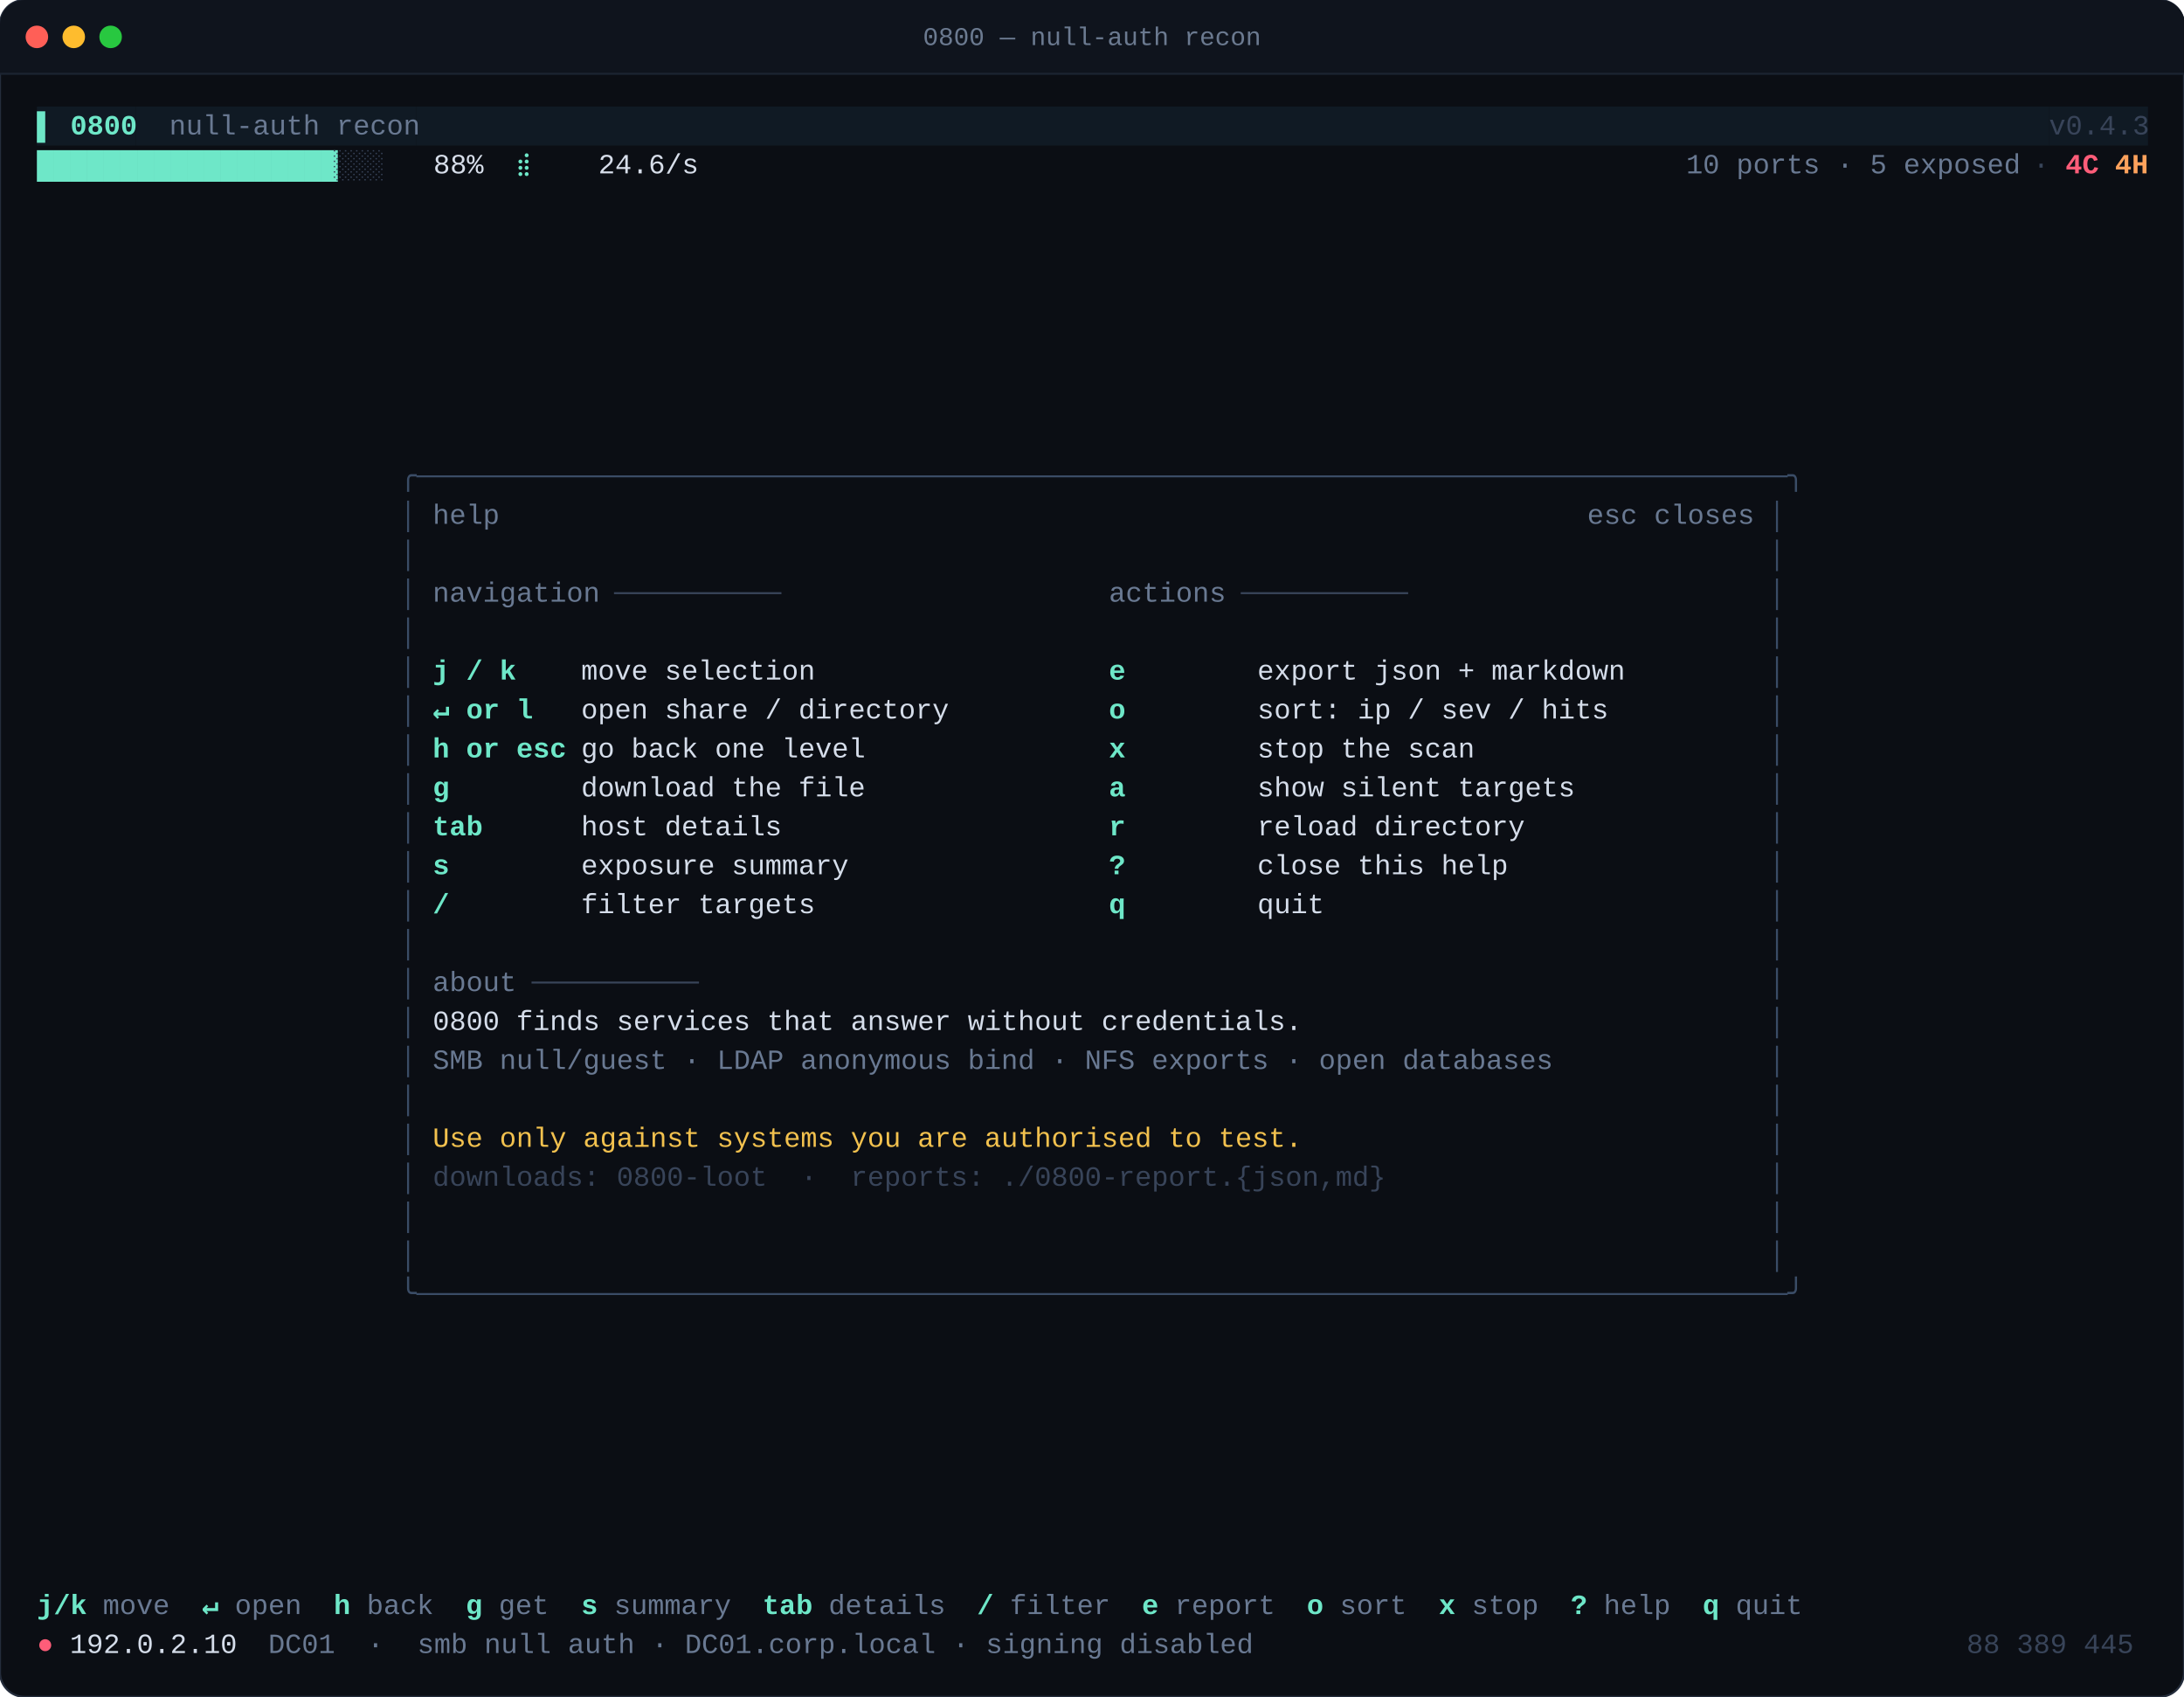
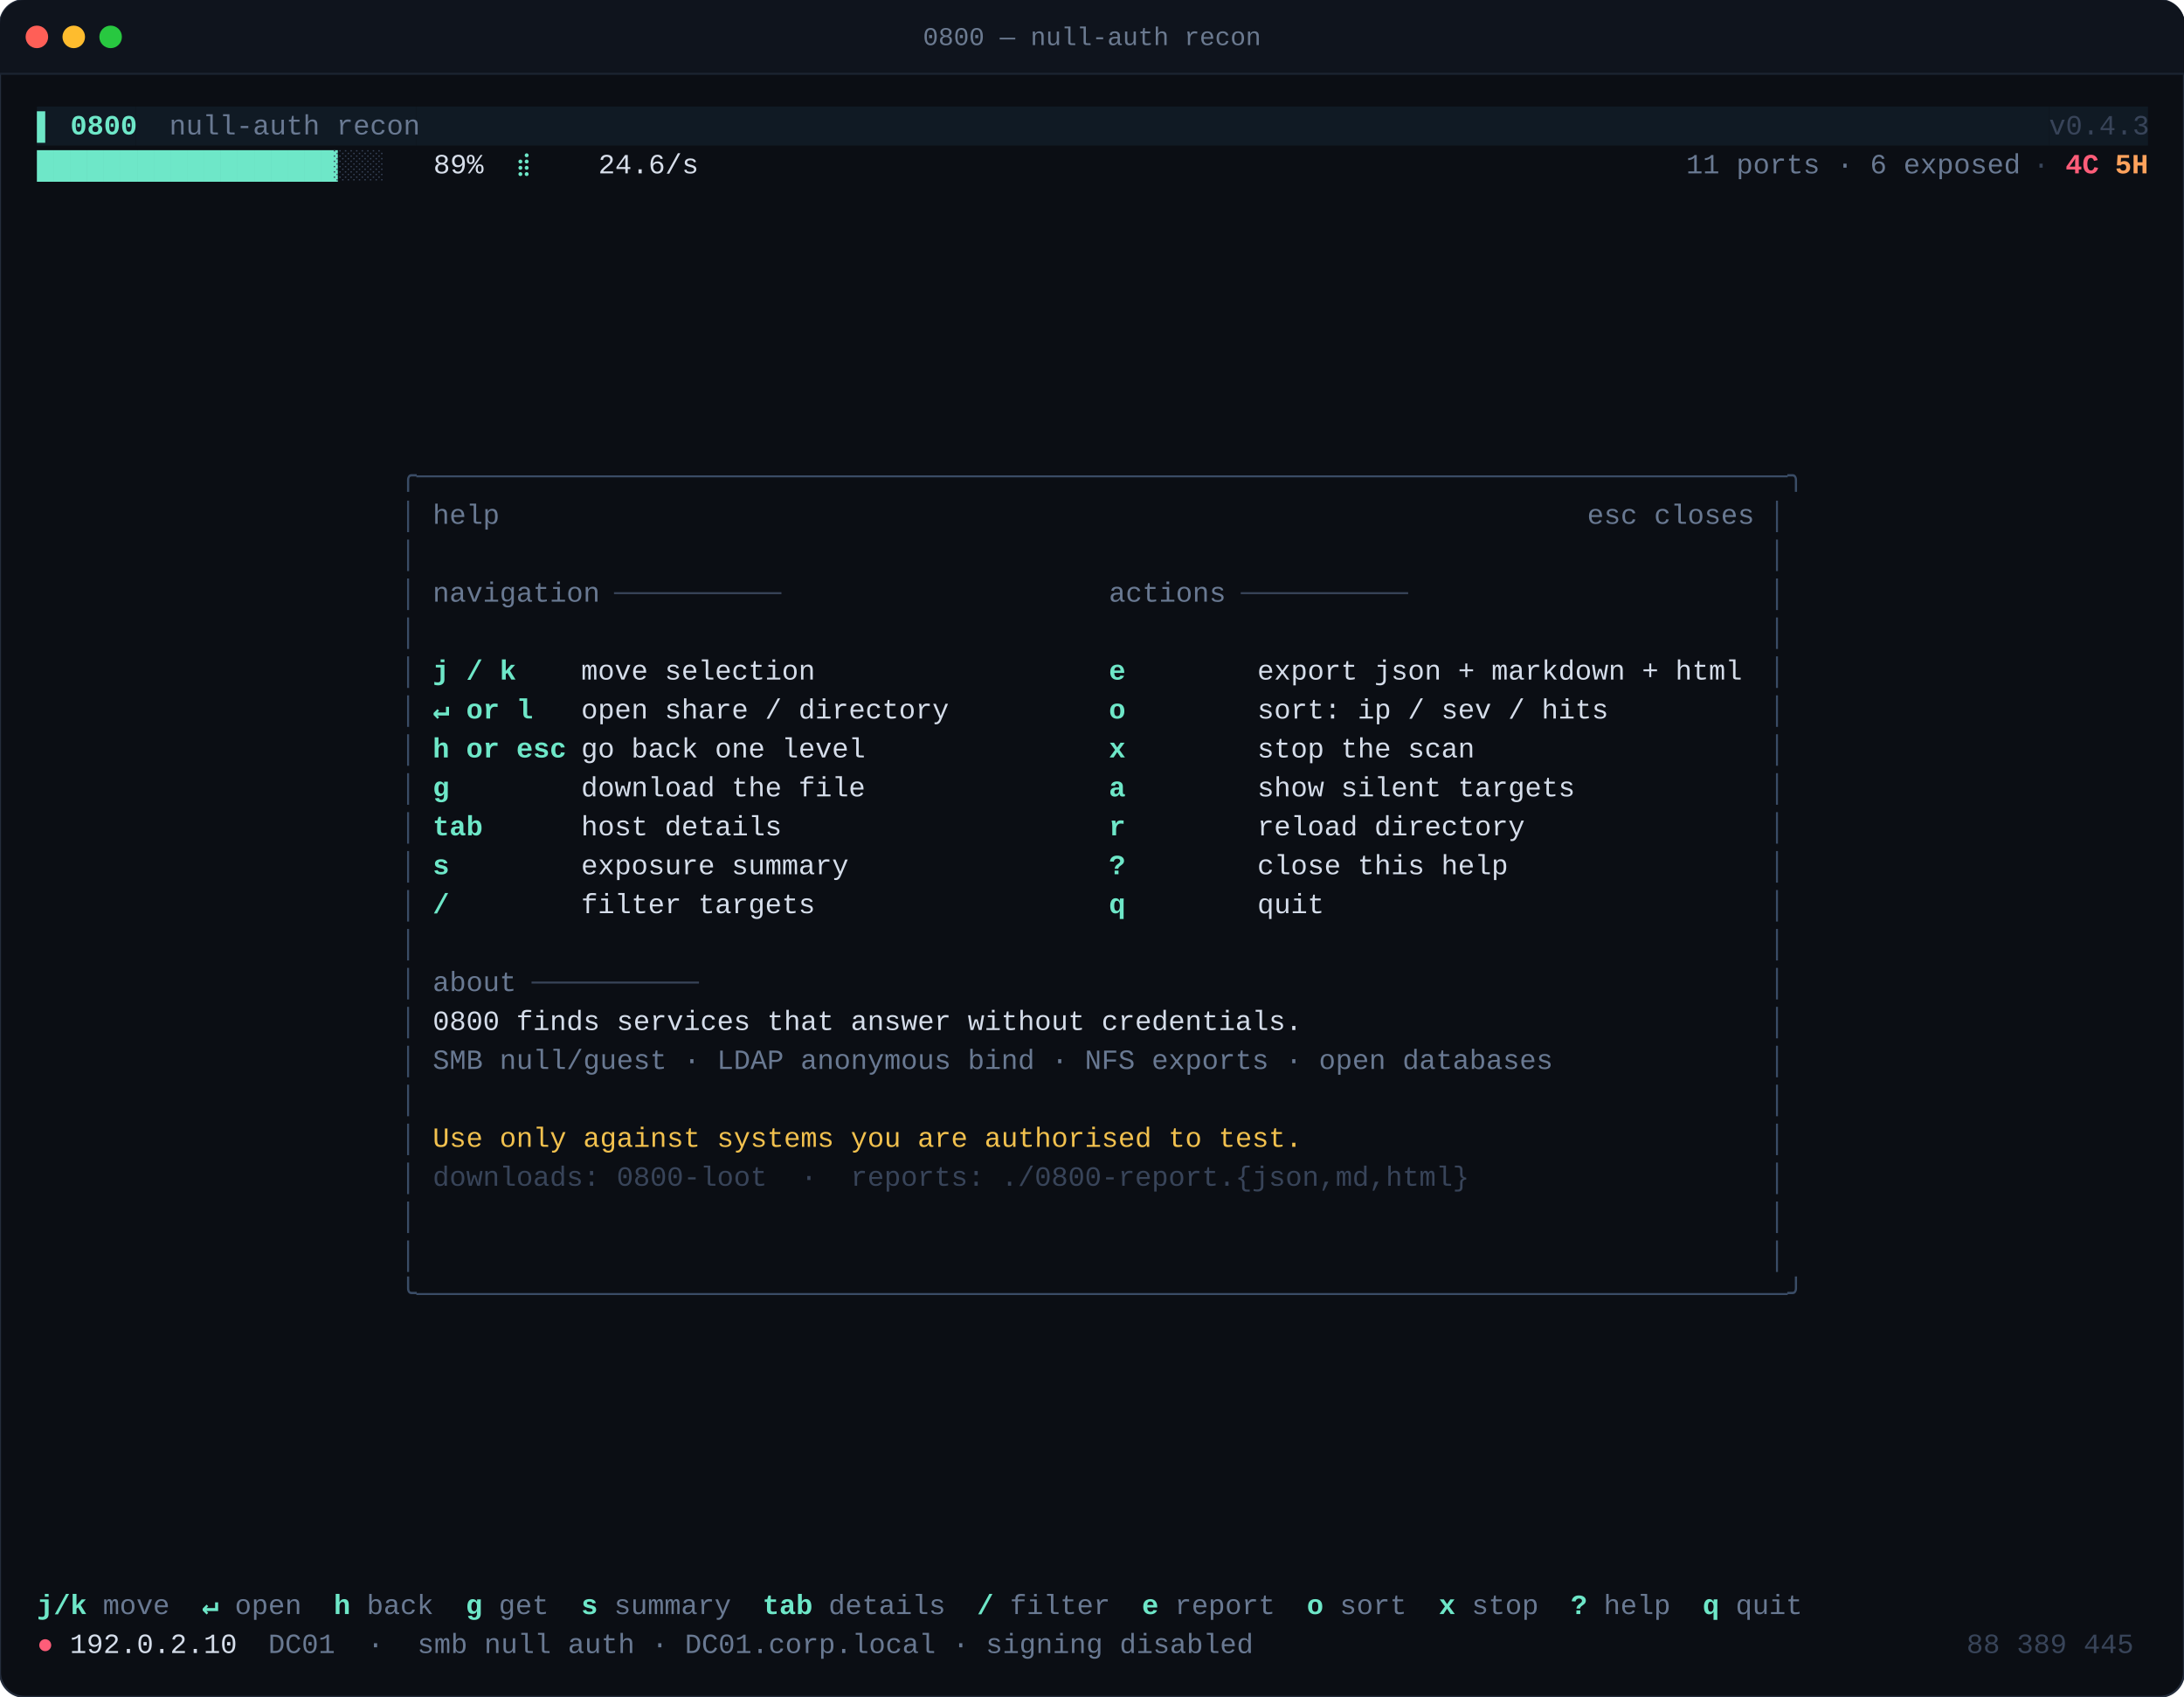
<svg xmlns="http://www.w3.org/2000/svg" width="1066" height="828" viewBox="0 0 1066 828" font-family="'JetBrains Mono','SFMono-Regular',Menlo,Consolas,'Liberation Mono',monospace">
  <defs>
    <clipPath id="c">
      <rect x="0" y="0" width="1066.40" height="828.00" rx="12.00" />
    </clipPath>
  </defs>
  <rect width="1066" height="828" rx="12" fill="#0B0E14" />
  <rect width="1066" height="828" rx="12" fill="#0B0E14" stroke="#242C3B" stroke-width="1" />
  <g clip-path="url(#c)">
    <rect x="0" y="0" width="1066" height="36" fill="#0F141D" />
    <line x1="0" y1="36" x2="1066" y2="36" stroke="#1B2330" />
    <circle cx="18" cy="18" r="5.5" fill="#FF5F57" />
    <circle cx="36" cy="18" r="5.5" fill="#FEBC2E" />
    <circle cx="54" cy="18" r="5.5" fill="#28C840" />
    <text x="533" y="22" fill="#6B7A90" font-size="12.5" text-anchor="middle">0800 — null-auth recon</text>
  </g>
  <g clip-path="url(#c)">
    <rect x="18.00" y="52.00" width="48.30" height="19.00" fill="#101a24" />
    <rect x="66.30" y="52.00" width="136.85" height="19.00" fill="#101a24" />
    <rect x="203.15" y="52.00" width="796.95" height="19.00" fill="#101a24" />
    <rect x="1000.10" y="52.00" width="48.30" height="19.00" fill="#101a24" />
    <text font-size="13.6">
      <tspan x="18.00" y="65.60" fill="#6ee7c8" font-weight="700" textLength="48.30" lengthAdjust="spacingAndGlyphs" xml:space="preserve">▌ 0800</tspan>
      <tspan x="66.30" y="65.60" fill="#697992" textLength="136.85" lengthAdjust="spacingAndGlyphs" xml:space="preserve">  null-auth recon</tspan>
      <tspan x="1000.10" y="65.60" fill="#384459" textLength="48.30" lengthAdjust="spacingAndGlyphs" xml:space="preserve">v0.4.3</tspan>
    </text>
    <text font-size="13.6">
      <tspan x="18.00" y="84.60" fill="#6ee7c8" textLength="144.90" lengthAdjust="spacingAndGlyphs" xml:space="preserve">██████████████████</tspan>
      <tspan x="162.90" y="84.60" fill="#384459" textLength="24.15" lengthAdjust="spacingAndGlyphs" xml:space="preserve">░░░</tspan>
-       <tspan x="187.05" y="84.60" fill="#D7DEEA" textLength="64.40" lengthAdjust="spacingAndGlyphs" xml:space="preserve">   88%  </tspan>
+       <tspan x="187.05" y="84.60" fill="#D7DEEA" textLength="64.40" lengthAdjust="spacingAndGlyphs" xml:space="preserve">   89%  </tspan>
      <tspan x="251.45" y="84.60" fill="#6ee7c8" textLength="16.10" lengthAdjust="spacingAndGlyphs" xml:space="preserve">⣾ </tspan>
      <tspan x="267.55" y="84.60" fill="#D7DEEA" textLength="555.45" lengthAdjust="spacingAndGlyphs" xml:space="preserve">   24.6/s                                                            </tspan>
-       <tspan x="823.00" y="84.60" fill="#697992" textLength="161.00" lengthAdjust="spacingAndGlyphs" xml:space="preserve">10 ports · 5 exposed</tspan>
+       <tspan x="823.00" y="84.60" fill="#697992" textLength="161.00" lengthAdjust="spacingAndGlyphs" xml:space="preserve">11 ports · 6 exposed</tspan>
      <tspan x="984.00" y="84.60" fill="#384459" textLength="24.15" lengthAdjust="spacingAndGlyphs" xml:space="preserve"> · </tspan>
      <tspan x="1008.15" y="84.60" fill="#ff5d79" font-weight="700" textLength="16.10" lengthAdjust="spacingAndGlyphs" xml:space="preserve">4C</tspan>
-       <tspan x="1032.30" y="84.60" fill="#ffa25c" font-weight="700" textLength="16.10" lengthAdjust="spacingAndGlyphs" xml:space="preserve">4H</tspan>
+       <tspan x="1032.30" y="84.60" fill="#ffa25c" font-weight="700" textLength="16.10" lengthAdjust="spacingAndGlyphs" xml:space="preserve">5H</tspan>
    </text>
    <text font-size="13.6">
      <tspan x="195.10" y="236.60" fill="#3a4c66" textLength="676.20" lengthAdjust="spacingAndGlyphs" xml:space="preserve">╭──────────────────────────────────────────────────────────────────────────────────╮</tspan>
    </text>
    <text font-size="13.6">
      <tspan x="195.10" y="255.60" fill="#3a4c66" textLength="8.05" lengthAdjust="spacingAndGlyphs" xml:space="preserve">│</tspan>
      <tspan x="211.20" y="255.60" fill="#697992" textLength="32.20" lengthAdjust="spacingAndGlyphs" xml:space="preserve">help</tspan>
      <tspan x="774.70" y="255.60" fill="#697992" textLength="80.50" lengthAdjust="spacingAndGlyphs" xml:space="preserve">esc closes</tspan>
      <tspan x="863.25" y="255.60" fill="#3a4c66" textLength="8.05" lengthAdjust="spacingAndGlyphs" xml:space="preserve">│</tspan>
    </text>
    <text font-size="13.6">
      <tspan x="195.10" y="274.60" fill="#3a4c66" textLength="8.05" lengthAdjust="spacingAndGlyphs" xml:space="preserve">│</tspan>
      <tspan x="863.25" y="274.60" fill="#3a4c66" textLength="8.05" lengthAdjust="spacingAndGlyphs" xml:space="preserve">│</tspan>
    </text>
    <text font-size="13.6">
      <tspan x="195.10" y="293.60" fill="#3a4c66" textLength="8.05" lengthAdjust="spacingAndGlyphs" xml:space="preserve">│</tspan>
      <tspan x="211.20" y="293.60" fill="#697992" textLength="80.50" lengthAdjust="spacingAndGlyphs" xml:space="preserve">navigation</tspan>
      <tspan x="299.75" y="293.60" fill="#384459" textLength="80.50" lengthAdjust="spacingAndGlyphs" xml:space="preserve">──────────</tspan>
      <tspan x="541.25" y="293.60" fill="#697992" textLength="56.35" lengthAdjust="spacingAndGlyphs" xml:space="preserve">actions</tspan>
      <tspan x="605.65" y="293.60" fill="#384459" textLength="80.50" lengthAdjust="spacingAndGlyphs" xml:space="preserve">──────────</tspan>
      <tspan x="863.25" y="293.60" fill="#3a4c66" textLength="8.05" lengthAdjust="spacingAndGlyphs" xml:space="preserve">│</tspan>
    </text>
    <text font-size="13.6">
      <tspan x="195.10" y="312.60" fill="#3a4c66" textLength="8.05" lengthAdjust="spacingAndGlyphs" xml:space="preserve">│</tspan>
      <tspan x="863.25" y="312.60" fill="#3a4c66" textLength="8.05" lengthAdjust="spacingAndGlyphs" xml:space="preserve">│</tspan>
    </text>
    <text font-size="13.6">
      <tspan x="195.10" y="331.60" fill="#3a4c66" textLength="8.05" lengthAdjust="spacingAndGlyphs" xml:space="preserve">│</tspan>
      <tspan x="211.20" y="331.60" fill="#6ee7c8" font-weight="700" textLength="72.45" lengthAdjust="spacingAndGlyphs" xml:space="preserve">j / k    </tspan>
      <tspan x="283.65" y="331.60" fill="#d5ddea" textLength="112.70" lengthAdjust="spacingAndGlyphs" xml:space="preserve">move selection</tspan>
      <tspan x="541.25" y="331.60" fill="#6ee7c8" font-weight="700" textLength="72.45" lengthAdjust="spacingAndGlyphs" xml:space="preserve">e        </tspan>
-       <tspan x="613.70" y="331.60" fill="#d5ddea" textLength="177.10" lengthAdjust="spacingAndGlyphs" xml:space="preserve">export json + markdown</tspan>
+       <tspan x="613.70" y="331.60" fill="#d5ddea" textLength="233.45" lengthAdjust="spacingAndGlyphs" xml:space="preserve">export json + markdown + html</tspan>
      <tspan x="863.25" y="331.60" fill="#3a4c66" textLength="8.05" lengthAdjust="spacingAndGlyphs" xml:space="preserve">│</tspan>
    </text>
    <text font-size="13.6">
      <tspan x="195.10" y="350.60" fill="#3a4c66" textLength="8.05" lengthAdjust="spacingAndGlyphs" xml:space="preserve">│</tspan>
      <tspan x="211.20" y="350.60" fill="#6ee7c8" font-weight="700" textLength="72.45" lengthAdjust="spacingAndGlyphs" xml:space="preserve">↵ or l   </tspan>
      <tspan x="283.65" y="350.60" fill="#d5ddea" textLength="177.10" lengthAdjust="spacingAndGlyphs" xml:space="preserve">open share / directory</tspan>
      <tspan x="541.25" y="350.60" fill="#6ee7c8" font-weight="700" textLength="72.45" lengthAdjust="spacingAndGlyphs" xml:space="preserve">o        </tspan>
      <tspan x="613.70" y="350.60" fill="#d5ddea" textLength="169.05" lengthAdjust="spacingAndGlyphs" xml:space="preserve">sort: ip / sev / hits</tspan>
      <tspan x="863.25" y="350.60" fill="#3a4c66" textLength="8.05" lengthAdjust="spacingAndGlyphs" xml:space="preserve">│</tspan>
    </text>
    <text font-size="13.6">
      <tspan x="195.10" y="369.60" fill="#3a4c66" textLength="8.05" lengthAdjust="spacingAndGlyphs" xml:space="preserve">│</tspan>
      <tspan x="211.20" y="369.60" fill="#6ee7c8" font-weight="700" textLength="72.45" lengthAdjust="spacingAndGlyphs" xml:space="preserve">h or esc </tspan>
      <tspan x="283.65" y="369.60" fill="#d5ddea" textLength="136.85" lengthAdjust="spacingAndGlyphs" xml:space="preserve">go back one level</tspan>
      <tspan x="541.25" y="369.60" fill="#6ee7c8" font-weight="700" textLength="72.45" lengthAdjust="spacingAndGlyphs" xml:space="preserve">x        </tspan>
      <tspan x="613.70" y="369.60" fill="#d5ddea" textLength="104.65" lengthAdjust="spacingAndGlyphs" xml:space="preserve">stop the scan</tspan>
      <tspan x="863.25" y="369.60" fill="#3a4c66" textLength="8.05" lengthAdjust="spacingAndGlyphs" xml:space="preserve">│</tspan>
    </text>
    <text font-size="13.6">
      <tspan x="195.10" y="388.60" fill="#3a4c66" textLength="8.05" lengthAdjust="spacingAndGlyphs" xml:space="preserve">│</tspan>
      <tspan x="211.20" y="388.60" fill="#6ee7c8" font-weight="700" textLength="72.45" lengthAdjust="spacingAndGlyphs" xml:space="preserve">g        </tspan>
      <tspan x="283.65" y="388.60" fill="#d5ddea" textLength="136.85" lengthAdjust="spacingAndGlyphs" xml:space="preserve">download the file</tspan>
      <tspan x="541.25" y="388.60" fill="#6ee7c8" font-weight="700" textLength="72.45" lengthAdjust="spacingAndGlyphs" xml:space="preserve">a        </tspan>
      <tspan x="613.70" y="388.60" fill="#d5ddea" textLength="152.95" lengthAdjust="spacingAndGlyphs" xml:space="preserve">show silent targets</tspan>
      <tspan x="863.25" y="388.60" fill="#3a4c66" textLength="8.05" lengthAdjust="spacingAndGlyphs" xml:space="preserve">│</tspan>
    </text>
    <text font-size="13.6">
      <tspan x="195.10" y="407.60" fill="#3a4c66" textLength="8.05" lengthAdjust="spacingAndGlyphs" xml:space="preserve">│</tspan>
      <tspan x="211.20" y="407.60" fill="#6ee7c8" font-weight="700" textLength="72.45" lengthAdjust="spacingAndGlyphs" xml:space="preserve">tab      </tspan>
      <tspan x="283.65" y="407.60" fill="#d5ddea" textLength="96.60" lengthAdjust="spacingAndGlyphs" xml:space="preserve">host details</tspan>
      <tspan x="541.25" y="407.60" fill="#6ee7c8" font-weight="700" textLength="72.45" lengthAdjust="spacingAndGlyphs" xml:space="preserve">r        </tspan>
      <tspan x="613.70" y="407.60" fill="#d5ddea" textLength="128.80" lengthAdjust="spacingAndGlyphs" xml:space="preserve">reload directory</tspan>
      <tspan x="863.25" y="407.60" fill="#3a4c66" textLength="8.05" lengthAdjust="spacingAndGlyphs" xml:space="preserve">│</tspan>
    </text>
    <text font-size="13.6">
      <tspan x="195.10" y="426.60" fill="#3a4c66" textLength="8.05" lengthAdjust="spacingAndGlyphs" xml:space="preserve">│</tspan>
      <tspan x="211.20" y="426.60" fill="#6ee7c8" font-weight="700" textLength="72.45" lengthAdjust="spacingAndGlyphs" xml:space="preserve">s        </tspan>
      <tspan x="283.65" y="426.60" fill="#d5ddea" textLength="128.80" lengthAdjust="spacingAndGlyphs" xml:space="preserve">exposure summary</tspan>
      <tspan x="541.25" y="426.60" fill="#6ee7c8" font-weight="700" textLength="72.45" lengthAdjust="spacingAndGlyphs" xml:space="preserve">?        </tspan>
      <tspan x="613.70" y="426.60" fill="#d5ddea" textLength="120.75" lengthAdjust="spacingAndGlyphs" xml:space="preserve">close this help</tspan>
      <tspan x="863.25" y="426.60" fill="#3a4c66" textLength="8.05" lengthAdjust="spacingAndGlyphs" xml:space="preserve">│</tspan>
    </text>
    <text font-size="13.6">
      <tspan x="195.10" y="445.60" fill="#3a4c66" textLength="8.05" lengthAdjust="spacingAndGlyphs" xml:space="preserve">│</tspan>
      <tspan x="211.20" y="445.60" fill="#6ee7c8" font-weight="700" textLength="72.45" lengthAdjust="spacingAndGlyphs" xml:space="preserve">/        </tspan>
      <tspan x="283.65" y="445.60" fill="#d5ddea" textLength="112.70" lengthAdjust="spacingAndGlyphs" xml:space="preserve">filter targets</tspan>
      <tspan x="541.25" y="445.60" fill="#6ee7c8" font-weight="700" textLength="72.45" lengthAdjust="spacingAndGlyphs" xml:space="preserve">q        </tspan>
      <tspan x="613.70" y="445.60" fill="#d5ddea" textLength="32.20" lengthAdjust="spacingAndGlyphs" xml:space="preserve">quit</tspan>
      <tspan x="863.25" y="445.60" fill="#3a4c66" textLength="8.05" lengthAdjust="spacingAndGlyphs" xml:space="preserve">│</tspan>
    </text>
    <text font-size="13.6">
      <tspan x="195.10" y="464.60" fill="#3a4c66" textLength="8.05" lengthAdjust="spacingAndGlyphs" xml:space="preserve">│</tspan>
      <tspan x="863.25" y="464.60" fill="#3a4c66" textLength="8.05" lengthAdjust="spacingAndGlyphs" xml:space="preserve">│</tspan>
    </text>
    <text font-size="13.6">
      <tspan x="195.10" y="483.60" fill="#3a4c66" textLength="8.05" lengthAdjust="spacingAndGlyphs" xml:space="preserve">│</tspan>
      <tspan x="211.20" y="483.60" fill="#697992" textLength="40.25" lengthAdjust="spacingAndGlyphs" xml:space="preserve">about</tspan>
      <tspan x="259.50" y="483.60" fill="#384459" textLength="80.50" lengthAdjust="spacingAndGlyphs" xml:space="preserve">──────────</tspan>
      <tspan x="863.25" y="483.60" fill="#3a4c66" textLength="8.05" lengthAdjust="spacingAndGlyphs" xml:space="preserve">│</tspan>
    </text>
    <text font-size="13.6">
      <tspan x="195.10" y="502.60" fill="#3a4c66" textLength="8.05" lengthAdjust="spacingAndGlyphs" xml:space="preserve">│</tspan>
      <tspan x="211.20" y="502.60" fill="#d5ddea" textLength="418.60" lengthAdjust="spacingAndGlyphs" xml:space="preserve">0800 finds services that answer without credentials.</tspan>
      <tspan x="863.25" y="502.60" fill="#3a4c66" textLength="8.05" lengthAdjust="spacingAndGlyphs" xml:space="preserve">│</tspan>
    </text>
    <text font-size="13.6">
      <tspan x="195.10" y="521.60" fill="#3a4c66" textLength="8.05" lengthAdjust="spacingAndGlyphs" xml:space="preserve">│</tspan>
      <tspan x="211.20" y="521.60" fill="#697992" textLength="539.35" lengthAdjust="spacingAndGlyphs" xml:space="preserve">SMB null/guest · LDAP anonymous bind · NFS exports · open databases</tspan>
      <tspan x="863.25" y="521.60" fill="#3a4c66" textLength="8.05" lengthAdjust="spacingAndGlyphs" xml:space="preserve">│</tspan>
    </text>
    <text font-size="13.6">
      <tspan x="195.10" y="540.60" fill="#3a4c66" textLength="8.05" lengthAdjust="spacingAndGlyphs" xml:space="preserve">│</tspan>
      <tspan x="863.25" y="540.60" fill="#3a4c66" textLength="8.05" lengthAdjust="spacingAndGlyphs" xml:space="preserve">│</tspan>
    </text>
    <text font-size="13.6">
      <tspan x="195.10" y="559.60" fill="#3a4c66" textLength="8.05" lengthAdjust="spacingAndGlyphs" xml:space="preserve">│</tspan>
      <tspan x="211.20" y="559.60" fill="#f2c14e" textLength="418.60" lengthAdjust="spacingAndGlyphs" xml:space="preserve">Use only against systems you are authorised to test.</tspan>
      <tspan x="863.25" y="559.60" fill="#3a4c66" textLength="8.05" lengthAdjust="spacingAndGlyphs" xml:space="preserve">│</tspan>
    </text>
    <text font-size="13.6">
      <tspan x="195.10" y="578.60" fill="#3a4c66" textLength="8.05" lengthAdjust="spacingAndGlyphs" xml:space="preserve">│</tspan>
-       <tspan x="211.20" y="578.60" fill="#384459" textLength="458.85" lengthAdjust="spacingAndGlyphs" xml:space="preserve">downloads: 0800-loot  ·  reports: ./0800-report.{json,md}</tspan>
+       <tspan x="211.20" y="578.60" fill="#384459" textLength="499.10" lengthAdjust="spacingAndGlyphs" xml:space="preserve">downloads: 0800-loot  ·  reports: ./0800-report.{json,md,html}</tspan>
      <tspan x="863.25" y="578.60" fill="#3a4c66" textLength="8.05" lengthAdjust="spacingAndGlyphs" xml:space="preserve">│</tspan>
    </text>
    <text font-size="13.6">
      <tspan x="195.10" y="597.60" fill="#3a4c66" textLength="8.05" lengthAdjust="spacingAndGlyphs" xml:space="preserve">│</tspan>
      <tspan x="863.25" y="597.60" fill="#3a4c66" textLength="8.05" lengthAdjust="spacingAndGlyphs" xml:space="preserve">│</tspan>
    </text>
    <text font-size="13.6">
      <tspan x="195.10" y="616.60" fill="#3a4c66" textLength="8.05" lengthAdjust="spacingAndGlyphs" xml:space="preserve">│</tspan>
      <tspan x="863.25" y="616.60" fill="#3a4c66" textLength="8.05" lengthAdjust="spacingAndGlyphs" xml:space="preserve">│</tspan>
    </text>
    <text font-size="13.6">
      <tspan x="195.10" y="635.60" fill="#3a4c66" textLength="676.20" lengthAdjust="spacingAndGlyphs" xml:space="preserve">╰──────────────────────────────────────────────────────────────────────────────────╯</tspan>
    </text>
    <text font-size="13.6">
      <tspan x="18.00" y="787.60" fill="#6ee7c8" font-weight="700" textLength="24.15" lengthAdjust="spacingAndGlyphs" xml:space="preserve">j/k</tspan>
      <tspan x="50.20" y="787.60" fill="#697992" textLength="32.20" lengthAdjust="spacingAndGlyphs" xml:space="preserve">move</tspan>
      <tspan x="98.50" y="787.60" fill="#6ee7c8" font-weight="700" textLength="8.05" lengthAdjust="spacingAndGlyphs" xml:space="preserve">↵</tspan>
      <tspan x="114.60" y="787.60" fill="#697992" textLength="32.20" lengthAdjust="spacingAndGlyphs" xml:space="preserve">open</tspan>
      <tspan x="162.90" y="787.60" fill="#6ee7c8" font-weight="700" textLength="8.05" lengthAdjust="spacingAndGlyphs" xml:space="preserve">h</tspan>
      <tspan x="179.00" y="787.60" fill="#697992" textLength="32.20" lengthAdjust="spacingAndGlyphs" xml:space="preserve">back</tspan>
      <tspan x="227.30" y="787.60" fill="#6ee7c8" font-weight="700" textLength="8.05" lengthAdjust="spacingAndGlyphs" xml:space="preserve">g</tspan>
      <tspan x="243.40" y="787.60" fill="#697992" textLength="24.15" lengthAdjust="spacingAndGlyphs" xml:space="preserve">get</tspan>
      <tspan x="283.65" y="787.60" fill="#6ee7c8" font-weight="700" textLength="8.05" lengthAdjust="spacingAndGlyphs" xml:space="preserve">s</tspan>
      <tspan x="299.75" y="787.60" fill="#697992" textLength="56.35" lengthAdjust="spacingAndGlyphs" xml:space="preserve">summary</tspan>
      <tspan x="372.20" y="787.60" fill="#6ee7c8" font-weight="700" textLength="24.15" lengthAdjust="spacingAndGlyphs" xml:space="preserve">tab</tspan>
      <tspan x="404.40" y="787.60" fill="#697992" textLength="56.35" lengthAdjust="spacingAndGlyphs" xml:space="preserve">details</tspan>
      <tspan x="476.85" y="787.60" fill="#6ee7c8" font-weight="700" textLength="8.05" lengthAdjust="spacingAndGlyphs" xml:space="preserve">/</tspan>
      <tspan x="492.95" y="787.60" fill="#697992" textLength="48.30" lengthAdjust="spacingAndGlyphs" xml:space="preserve">filter</tspan>
      <tspan x="557.35" y="787.60" fill="#6ee7c8" font-weight="700" textLength="8.05" lengthAdjust="spacingAndGlyphs" xml:space="preserve">e</tspan>
      <tspan x="573.45" y="787.60" fill="#697992" textLength="48.30" lengthAdjust="spacingAndGlyphs" xml:space="preserve">report</tspan>
      <tspan x="637.85" y="787.60" fill="#6ee7c8" font-weight="700" textLength="8.05" lengthAdjust="spacingAndGlyphs" xml:space="preserve">o</tspan>
      <tspan x="653.95" y="787.60" fill="#697992" textLength="32.20" lengthAdjust="spacingAndGlyphs" xml:space="preserve">sort</tspan>
      <tspan x="702.25" y="787.60" fill="#6ee7c8" font-weight="700" textLength="8.05" lengthAdjust="spacingAndGlyphs" xml:space="preserve">x</tspan>
      <tspan x="718.35" y="787.60" fill="#697992" textLength="32.20" lengthAdjust="spacingAndGlyphs" xml:space="preserve">stop</tspan>
      <tspan x="766.65" y="787.60" fill="#6ee7c8" font-weight="700" textLength="8.05" lengthAdjust="spacingAndGlyphs" xml:space="preserve">?</tspan>
      <tspan x="782.75" y="787.60" fill="#697992" textLength="32.20" lengthAdjust="spacingAndGlyphs" xml:space="preserve">help</tspan>
      <tspan x="831.05" y="787.60" fill="#6ee7c8" font-weight="700" textLength="8.05" lengthAdjust="spacingAndGlyphs" xml:space="preserve">q</tspan>
      <tspan x="847.15" y="787.60" fill="#697992" textLength="32.20" lengthAdjust="spacingAndGlyphs" xml:space="preserve">quit</tspan>
    </text>
    <text font-size="13.6">
      <tspan x="18.00" y="806.60" fill="#ff5d79" textLength="8.05" lengthAdjust="spacingAndGlyphs" xml:space="preserve">●</tspan>
      <tspan x="34.10" y="806.60" fill="#d5ddea" textLength="80.50" lengthAdjust="spacingAndGlyphs" xml:space="preserve">192.0.2.10</tspan>
      <tspan x="114.60" y="806.60" fill="#697992" textLength="48.30" lengthAdjust="spacingAndGlyphs" xml:space="preserve">  DC01</tspan>
      <tspan x="162.90" y="806.60" fill="#697992" textLength="442.75" lengthAdjust="spacingAndGlyphs" xml:space="preserve">  ·  smb null auth · DC01.corp.local · signing disabled</tspan>
      <tspan x="959.85" y="806.60" fill="#384459" textLength="88.55" lengthAdjust="spacingAndGlyphs" xml:space="preserve">88 389 445 </tspan>
    </text>
  </g>
</svg>
